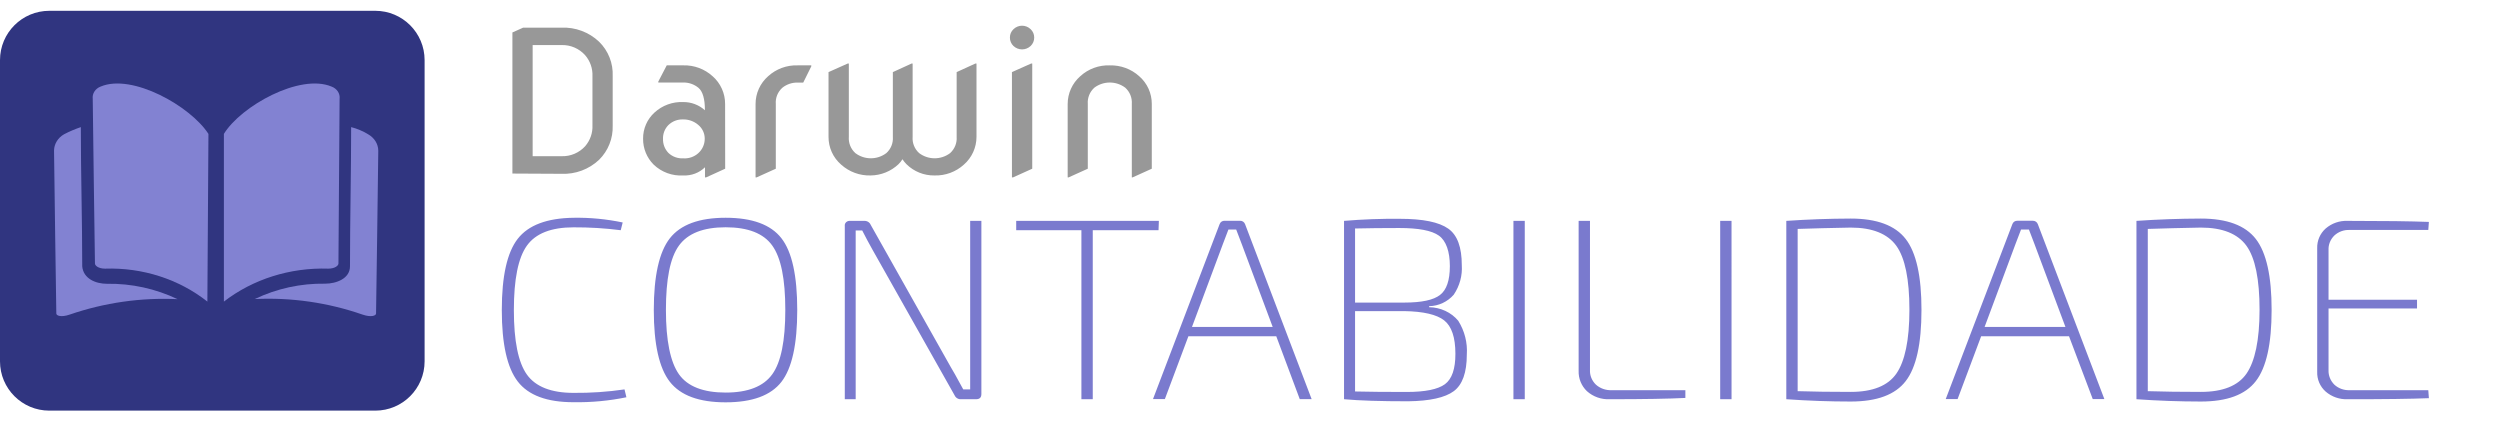
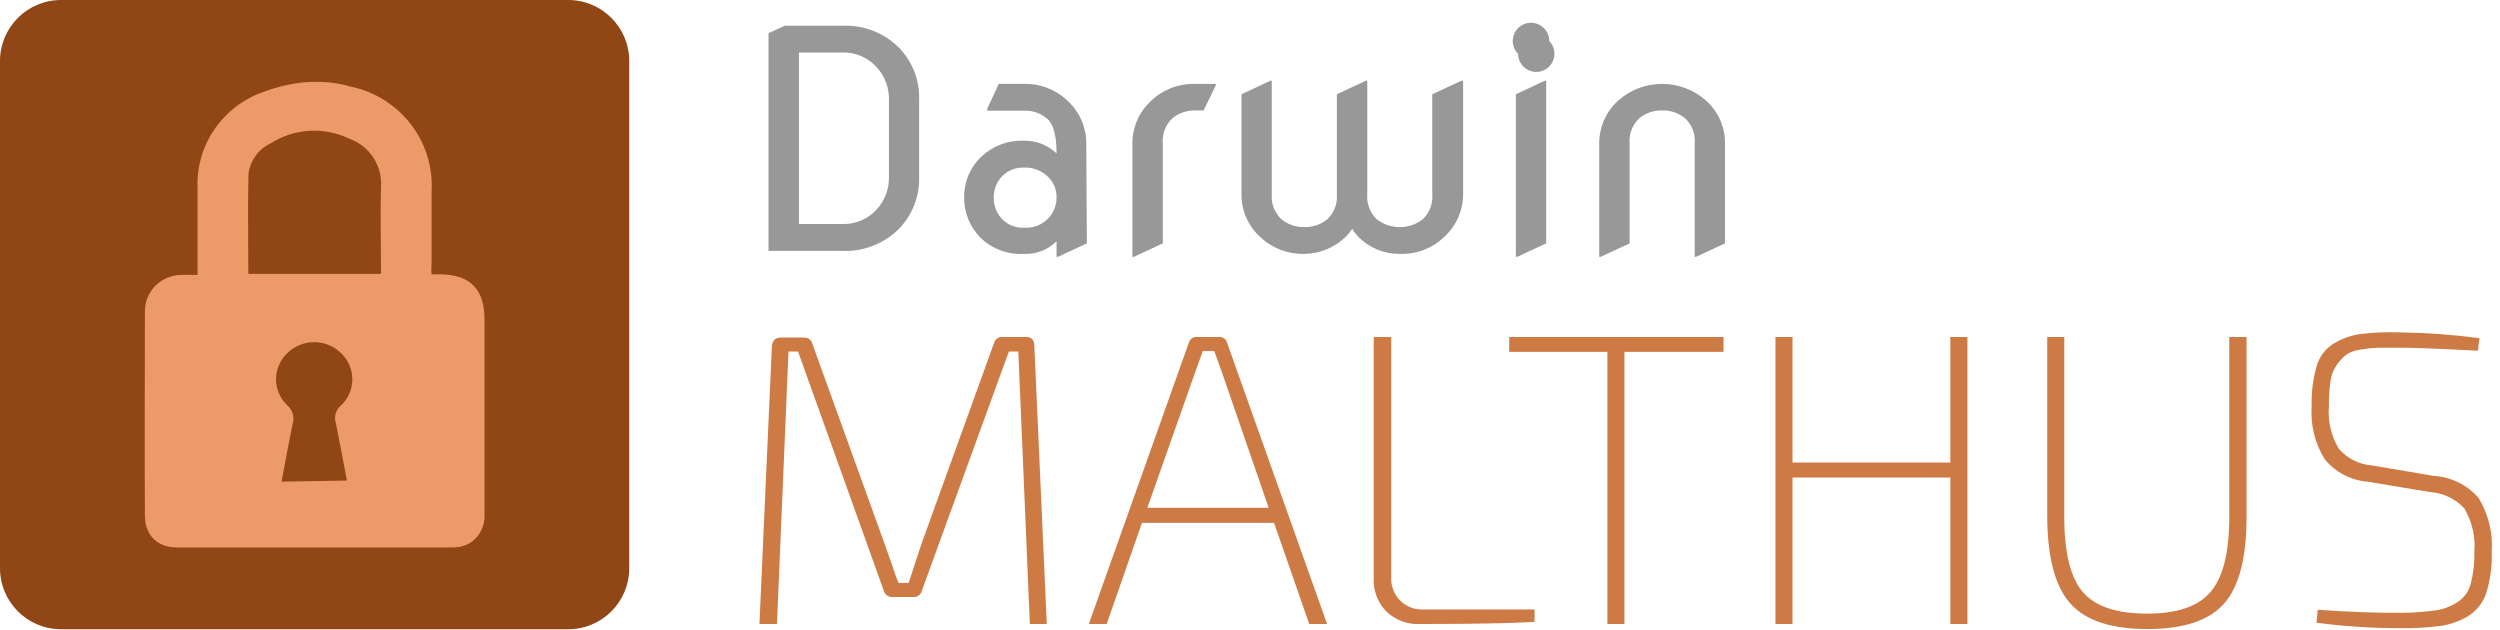
- <svg xmlns="http://www.w3.org/2000/svg" width="214" height="37" viewBox="0 0 214 37">
-   <g fill="none" fill-rule="nonzero" transform="translate(0 .925)">
-     <g fill="#7A7ACE">
-       <path d="M53.459 32.408l.161.673a20.88 20.88 0 0 1-4.537.423c-2.263 0-3.85-.59-4.761-1.77-.912-1.18-1.368-3.218-1.368-6.116 0-2.906.456-4.941 1.368-6.107.911-1.165 2.502-1.764 4.772-1.795a18.978 18.978 0 0 1 4.208.402l-.167.663c-1.34-.17-2.69-.252-4.041-.246-1.909 0-3.243.522-3.99 1.566-.749 1.044-1.117 2.88-1.117 5.522 0 2.64.374 4.478 1.116 5.516.743 1.039 2.082 1.566 3.99 1.566a28.413 28.413 0 0 0 4.366-.297zM57.338 19.475c.915-1.17 2.506-1.76 4.777-1.76 2.272 0 3.863.585 4.772 1.75.91 1.163 1.357 3.214 1.357 6.153 0 2.938-.452 4.984-1.357 6.148-.904 1.163-2.5 1.748-4.772 1.748-2.271 0-3.862-.585-4.777-1.759-.916-1.174-1.373-3.22-1.373-6.137 0-2.918.457-4.969 1.373-6.143zm8.768.62c-.744-1.043-2.074-1.565-3.99-1.565-1.91 0-3.238.522-3.997 1.566-.759 1.044-1.116 2.886-1.116 5.511s.38 4.462 1.116 5.506c.737 1.044 2.087 1.566 3.996 1.566 1.91 0 3.238-.522 3.991-1.566.754-1.044 1.116-2.875 1.116-5.516s-.368-4.463-1.116-5.501zM84.006 17.982v14.822c0 .298-.151.444-.453.444h-1.278a.562.562 0 0 1-.558-.329L74.68 20.44a44.207 44.207 0 0 1-.876-1.639h-.558V33.248h-.932V18.426a.376.376 0 0 1 .118-.333.437.437 0 0 1 .356-.11h1.183c.244-.016.47.12.558.333l6.86 12.187c.128.193.48.83 1.066 1.905h.592v-1.044-13.382h.96zM99.17 18.78H93.54v14.468h-.972V18.78h-5.581v-.799h12.212zM109.25 27.862h-7.524l-2.014 5.375h-1.016L104.4 18.26a.428.428 0 0 1 .424-.287h1.323a.44.44 0 0 1 .43.287l5.698 14.978h-1.016l-2.009-5.375zm-.307-.799l-2.651-7.098-.474-1.242h-.665l-.474 1.242-2.646 7.098h6.91zM122.333 25.284v.088c.978.013 1.896.441 2.495 1.164.546.874.801 1.881.731 2.891 0 1.535-.372 2.579-1.116 3.132-.744.553-2.047.842-3.907.866-2.35 0-4.175-.057-5.487-.177V17.982a50.716 50.716 0 0 1 4.778-.177c1.987 0 3.349.281 4.141.84.793.558 1.161 1.607 1.161 3.131.06.887-.18 1.769-.686 2.521a2.862 2.862 0 0 1-2.11.987zm-6.34-.308h4.208c1.488 0 2.51-.218 3.064-.653.558-.423.843-1.242.843-2.468 0-1.227-.313-2.166-.938-2.61-.625-.444-1.752-.652-3.393-.652-1.418 0-2.68.014-3.784.041v6.342zm0 .73v6.879c1.227.031 2.7.042 4.426.042 1.574 0 2.662-.221 3.265-.663.602-.442.902-1.312.898-2.61 0-1.398-.323-2.353-.96-2.854-.636-.501-1.78-.768-3.421-.794h-4.208zM130.52 33.248h-.97V17.982h.97zM136.102 17.982v12.766c-.022.465.162.918.508 1.252.36.322.843.494 1.34.475h6.318v.663c-1.422.073-3.583.11-6.486.11a2.71 2.71 0 0 1-1.942-.69 2.3 2.3 0 0 1-.709-1.737V17.982h.971zM148.22 33.248h-.972V17.982h.971zM152.908 33.248V17.982a84.5 84.5 0 0 1 5.514-.198c2.233 0 3.801.583 4.705 1.748.905 1.166 1.355 3.194 1.351 6.086 0 2.89-.45 4.918-1.35 6.08-.9 1.169-2.468 1.748-4.706 1.748-1.758 0-3.594-.062-5.514-.198zm.971-14.577v13.888c1.325.042 2.84.063 4.543.063 1.876 0 3.182-.522 3.907-1.566.726-1.044 1.117-2.855 1.117-5.465s-.374-4.436-1.117-5.47c-.742-1.032-2.048-1.565-3.907-1.565-1.678.031-3.194.07-4.549.115h.006zM177.109 27.862h-7.524l-2.015 5.375h-1.016l5.705-14.978a.428.428 0 0 1 .424-.287h1.323a.44.44 0 0 1 .43.287l5.698 14.978h-.994l-2.031-5.375zm-.307-.799l-2.651-7.098-.475-1.242h-.675l-.475 1.242-2.645 7.098h6.92zM182.88 33.248V17.982a84.5 84.5 0 0 1 5.514-.198c2.233 0 3.801.583 4.705 1.748.905 1.166 1.355 3.194 1.351 6.086 0 2.89-.45 4.918-1.35 6.08-.9 1.169-2.468 1.748-4.706 1.748a78.42 78.42 0 0 1-5.514-.198zm.971-14.577v13.888c1.325.042 2.84.063 4.543.063 1.876 0 3.187-.522 3.907-1.566.72-1.044 1.117-2.855 1.117-5.465s-.374-4.436-1.117-5.47c-.742-1.032-2.048-1.565-3.907-1.565-1.674.031-3.188.07-4.543.115zM207.862 32.475l.05.684c-1.514.063-3.832.092-6.954.089a2.702 2.702 0 0 1-1.88-.653 2.156 2.156 0 0 1-.726-1.69v-10.58a2.17 2.17 0 0 1 .725-1.69 2.702 2.702 0 0 1 1.881-.653c3.122 0 5.44.03 6.954.089l-.05.689h-6.742a1.797 1.797 0 0 0-1.3.475c-.34.335-.52.785-.497 1.247v4.248h7.574v.752h-7.574v5.266c-.021.463.158.914.496 1.252.345.32.816.493 1.3.475h6.743z" />
+ <svg xmlns="http://www.w3.org/2000/svg" width="147" height="37" viewBox="0 0 147 37">
+   <g fill="none" fill-rule="evenodd">
+     <g fill="#CE7A45" fill-rule="nonzero">
+       <path d="M58.935 19.814h1.396c.325 0 .488.17.488.51l.731 16.366h-.995l-.678-16.02h-.555l-5.128 14.093a.46.46 0 0 1-.468.34h-1.253a.488.488 0 0 1-.495-.34L46.925 20.67h-.562l-.678 16.021h-1.03l.732-16.333c.034-.34.203-.509.515-.509h1.395a.46.46 0 0 1 .461.34l4.275 11.84c.08.231.169.469.257.727s.19.529.291.841c.102.312.19.55.258.679h.59l.765-2.328 4.26-11.793a.474.474 0 0 1 .481-.34zM74.916 30.746h-7.77l-2.073 5.944h-1.05l5.887-16.557a.44.44 0 0 1 .44-.319h1.355a.44.44 0 0 1 .44.32l5.887 16.556h-1.05l-2.066-5.944zm-.319-.889L71.887 22l-.487-1.357h-.677L70.235 22l-2.77 7.858h7.132zM81.805 19.814V33.93a1.8 1.8 0 0 0 1.904 1.906h6.523v.733c-1.467.082-3.698.122-6.693.122a2.666 2.666 0 0 1-2.032-.746 2.615 2.615 0 0 1-.732-1.92v-14.21h1.03zM101.342 20.69h-5.826v16h-1.002v-16h-5.772v-.876h12.6zM115.683 19.814V36.69h-1.003v-8.61h-9.28v8.61h-1.003V19.814h1.003v7.383h9.28v-7.383zM132.097 19.814v10.593c0 2.384-.438 4.076-1.314 5.076-.877 1-2.376 1.501-4.498 1.506-2.146 0-3.663-.502-4.553-1.506-.89-1.005-1.341-2.697-1.355-5.076V19.814h1.003v10.593c0 2.09.364 3.558 1.09 4.404.725.848 1.979 1.269 3.774 1.269s3-.421 3.732-1.27c.732-.848 1.105-2.313 1.105-4.403V19.814h1.016zM142.888 28.934l-3.665-.61a3.643 3.643 0 0 1-2.527-1.317 5.232 5.232 0 0 1-.772-3.108 7.836 7.836 0 0 1 .298-2.388 2.307 2.307 0 0 1 1.01-1.317 4.236 4.236 0 0 1 1.564-.556c.767-.089 1.54-.12 2.31-.095 1.568.022 3.133.135 4.688.34l-.095.739c-2.258-.118-3.782-.177-4.572-.177h-1.355a7.568 7.568 0 0 0-1.023.122 1.78 1.78 0 0 0-.833.32 3.154 3.154 0 0 0-.535.597c-.195.29-.316.623-.353.97a9.516 9.516 0 0 0-.088 1.438c-.072.868.13 1.737.576 2.484a2.837 2.837 0 0 0 1.938.99l3.664.618c1.016.061 1.964.531 2.629 1.303.579.96.846 2.077.765 3.196a7.204 7.204 0 0 1-.318 2.375 2.51 2.51 0 0 1-1.05 1.357c-.489.3-1.032.498-1.599.584a15.9 15.9 0 0 1-2.31.136c-1.68.008-3.36-.099-5.026-.32l.074-.76c1.917.136 3.59.19 5.006.177a14.48 14.48 0 0 0 1.978-.15c.448-.072.875-.239 1.254-.488.374-.25.643-.63.758-1.065a6.484 6.484 0 0 0 .21-1.846 4.322 4.322 0 0 0-.589-2.592 3.006 3.006 0 0 0-2.012-.957z" />
    </g>
-     <g fill="#989898">
-       <path d="M43.862 13.931V1.854l.92-.413h3.285a4.423 4.423 0 0 1 3.213 1.203A3.89 3.89 0 0 1 52.446 5.6v4.22a3.928 3.928 0 0 1-1.166 2.935 4.418 4.418 0 0 1-3.213 1.198l-4.205-.022zm1.733-1.486h2.472a2.61 2.61 0 0 0 2.024-.855c.43-.501.653-1.14.623-1.792V5.6a2.57 2.57 0 0 0-.623-1.796 2.608 2.608 0 0 0-2.024-.872h-2.472v9.513zM62.074 13.517l-1.637.746h-.09v-.87c-.49.479-1.167.734-1.862.701a3.37 3.37 0 0 1-2.534-.93 3.088 3.088 0 0 1-.903-2.211 2.986 2.986 0 0 1 .981-2.249 3.422 3.422 0 0 1 2.45-.893 2.736 2.736 0 0 1 1.862.702c0-.976-.187-1.618-.56-1.927a1.988 1.988 0 0 0-1.324-.447H56.35v-.081l.723-1.389h1.419a3.58 3.58 0 0 1 2.506.931 3.133 3.133 0 0 1 1.071 2.374l.006 5.543zm-5.321-2.564a1.67 1.67 0 0 0 .465 1.214c.337.32.797.488 1.267.463.475.031.942-.13 1.29-.444a1.65 1.65 0 0 0 .55-1.217 1.522 1.522 0 0 0-.561-1.209 1.934 1.934 0 0 0-1.29-.462 1.709 1.709 0 0 0-1.267.49 1.607 1.607 0 0 0-.454 1.165zM64.676 14.263V7.974A3.16 3.16 0 0 1 65.752 5.6a3.581 3.581 0 0 1 2.523-.93h1.172v.081l-.69 1.394h-.47a2.017 2.017 0 0 0-1.318.441c-.396.357-.603.87-.56 1.394v5.537l-1.65.746h-.083zM83.588 4.511v6.278a3.16 3.16 0 0 1-1.076 2.374 3.581 3.581 0 0 1-2.523.931 3.336 3.336 0 0 1-2.39-.958 2.522 2.522 0 0 1-.347-.43 2.402 2.402 0 0 1-.342.425 3.518 3.518 0 0 1-2.388.963 3.615 3.615 0 0 1-2.524-.93 3.123 3.123 0 0 1-1.076-2.375V5.247l1.648-.736h.09v6.278c-.04.524.166 1.036.56 1.394a2.204 2.204 0 0 0 2.647 0 1.69 1.69 0 0 0 .561-1.394V5.247l1.61-.736h.083v6.278a1.69 1.69 0 0 0 .561 1.394 2.204 2.204 0 0 0 2.647 0c.394-.358.6-.87.56-1.394V5.247l1.61-.736h.09zM86.75 3.009a.982.982 0 0 1-.302-.719.96.96 0 0 1 .303-.713 1.053 1.053 0 0 1 1.475 0 .96.96 0 0 1 .302.713.982.982 0 0 1-.303.719 1.07 1.07 0 0 1-1.474 0zm-.128 11.254V5.247l1.648-.736h.09v9.006l-1.649.746h-.09zM91.393 14.263V7.974A3.16 3.16 0 0 1 92.47 5.6a3.558 3.558 0 0 1 2.523-.93c.935-.024 1.841.31 2.523.93a3.123 3.123 0 0 1 1.077 2.374v5.543l-1.649.746h-.061V7.974a1.71 1.71 0 0 0-.561-1.393 2.204 2.204 0 0 0-2.647 0c-.394.358-.6.87-.56 1.393v5.543l-1.649.746h-.073z" />
+     <g fill="#989898" fill-rule="nonzero">
+       <path d="M45.19 14.752V1.954l.949-.44h3.387a4.426 4.426 0 0 1 3.313 1.268 4.197 4.197 0 0 1 1.206 3.115v4.472a4.204 4.204 0 0 1-1.206 3.107 4.433 4.433 0 0 1-3.293 1.276h-4.355zm1.789-1.58h2.54a2.62 2.62 0 0 0 2.073-.903 2.771 2.771 0 0 0 .678-1.9V5.897a2.771 2.771 0 0 0-.678-1.9 2.626 2.626 0 0 0-2.073-.91h-2.54v10.084zM63.908 14.311l-1.694.787h-.088v-.916a2.524 2.524 0 0 1-1.917.747 3.384 3.384 0 0 1-2.594-.991 3.3 3.3 0 0 1-.922-2.334 3.22 3.22 0 0 1 1.003-2.389 3.458 3.458 0 0 1 2.513-.943c.712-.013 1.4.255 1.917.746 0-1.038-.183-1.717-.549-2.036a1.976 1.976 0 0 0-1.354-.475h-2.175v-.101l.677-1.473h1.45a3.58 3.58 0 0 1 2.595.99 3.395 3.395 0 0 1 1.104 2.518l.034 5.87zm-5.474-2.714c-.017.482.164.95.501 1.296.342.346.816.527 1.301.495a1.773 1.773 0 0 0 1.89-1.764 1.637 1.637 0 0 0-.555-1.276 1.908 1.908 0 0 0-1.355-.495 1.72 1.72 0 0 0-1.3.516 1.76 1.76 0 0 0-.482 1.228zM66.584 15.098V8.441a3.395 3.395 0 0 1 1.104-2.517 3.594 3.594 0 0 1 2.594-.99h1.206v.087l-.718 1.473h-.488a2.03 2.03 0 0 0-1.355.468 1.84 1.84 0 0 0-.555 1.48v5.87l-1.694.786h-.094zM86.032 4.75v6.664c.001.955-.4 1.866-1.104 2.51a3.58 3.58 0 0 1-2.615 1.005 3.384 3.384 0 0 1-2.452-1.012 2.503 2.503 0 0 1-.352-.46 2.666 2.666 0 0 1-.36.447 3.54 3.54 0 0 1-2.452 1.025 3.634 3.634 0 0 1-2.594-.991 3.355 3.355 0 0 1-1.104-2.51V5.543l1.693-.794h.088v6.664c-.046.55.16 1.093.563 1.472.38.316.861.482 1.354.468a2.03 2.03 0 0 0 1.355-.468c.4-.38.604-.922.556-1.472v-5.87l1.7-.794h.088v6.664a1.834 1.834 0 0 0 .556 1.479 2.212 2.212 0 0 0 2.71 0c.399-.38.603-.923.555-1.473V5.544l1.707-.794h.108zM89.264 3.169a1.073 1.073 0 0 1 .758-1.832c.286 0 .559.115.759.319.203.197.316.47.312.753a1.069 1.069 0 1 1-1.829.76zm-.13 11.93V5.543l1.694-.794h.088v9.561l-1.693.787h-.088zM94.033 15.098V8.441a3.395 3.395 0 0 1 1.104-2.517 3.89 3.89 0 0 1 5.189 0 3.341 3.341 0 0 1 1.104 2.517v5.87l-1.694.787h-.088V8.441a1.813 1.813 0 0 0-.555-1.479 2.03 2.03 0 0 0-1.355-.468 2.03 2.03 0 0 0-1.355.468 1.82 1.82 0 0 0-.562 1.48v5.87l-1.694.786h-.094z" />
    </g>
-     <rect width="36.346" height="34.225" fill="#303580" rx="4.22" />
-     <path fill="#8282D2" d="M17.843 10.538C16.309 8.16 11.305 5.34 8.61 6.487c-.456.173-.73.603-.672 1.052 0 .879.19 14.095.19 14.095 0 .174.292.437.867.437 3.203-.106 6.33.902 8.756 2.82l.092-14.353z" />
-     <path fill="#8282D2" d="M6.92 9.956a9.963 9.963 0 0 0-1.44.614c-.525.302-.846.826-.854 1.393 0 .876.195 13.95.195 13.95 0 .174.384.352 1.147.09a24.768 24.768 0 0 1 9.231-1.32 13.514 13.514 0 0 0-6.05-1.316c-.957 0-2.012-.435-2.11-1.488 0-3.952-.12-7.987-.12-11.923zM19.164 10.538c1.456-2.378 6.507-5.198 9.22-4.051.463.171.743.602.685 1.052 0 .879-.098 14.095-.098 14.095 0 .174-.29.437-.876.437-3.26-.105-6.446.901-8.93 2.82V10.538z" />
-     <path fill="#8282D2" d="M30.058 9.956a5.32 5.32 0 0 1 1.454.613c.536.303.864.832.869 1.404 0 .874-.191 13.94-.191 13.94 0 .174-.388.352-1.159.09a24.569 24.569 0 0 0-9.223-1.33 13.403 13.403 0 0 1 6.013-1.315c.974 0 2.138-.435 2.138-1.487 0-3.949.099-7.982.099-11.915z" />
+     <g fill-rule="nonzero">
+       <rect width="37" height="37" fill="#914615" rx="3.59" />
+       <path fill="#EC9B68" d="M26.641 32.19H10.37c-1.07 0-1.842-.686-1.85-1.85-.024-3.92 0-8.13 0-12.051a2.118 2.118 0 0 1 .64-1.508c.408-.398.96-.62 1.534-.617h.924v-5.087c-.116-2.546 1.483-4.863 3.926-5.69.638-.249 1.852-.577 2.961-.577 1.11 0 1.745.181 2.119.282 2.895.611 4.91 3.208 4.754 6.126v4.162c0 .241-.04.483 0 .75h.442c1.93 0 2.669.96 2.669 2.682l.001 11.528c.016.803-.574 1.85-1.849 1.85zM14.586 16.104h7.817c0-1.73-.047-3.418 0-5.1A2.807 2.807 0 0 0 20.55 8.16a4.754 4.754 0 0 0-4.632.268 2.28 2.28 0 0 0-1.31 1.83c-.041 1.944-.008 3.881-.008 5.858l-.013-.013zM20.4 28.256c-.224-1.153-.428-2.266-.646-3.352a.97.97 0 0 1 .306-1.072c.42-.402.658-.954.658-1.532 0-.577-.238-1.13-.658-1.531a2.256 2.256 0 0 0-1.586-.65c-.595 0-1.165.234-1.586.65-.42.401-.657.954-.657 1.531 0 .578.237 1.13.657 1.532.33.281.451.734.306 1.14a220.843 220.843 0 0 0-.638 3.35l3.844-.066z" />
+     </g>
  </g>
</svg>
